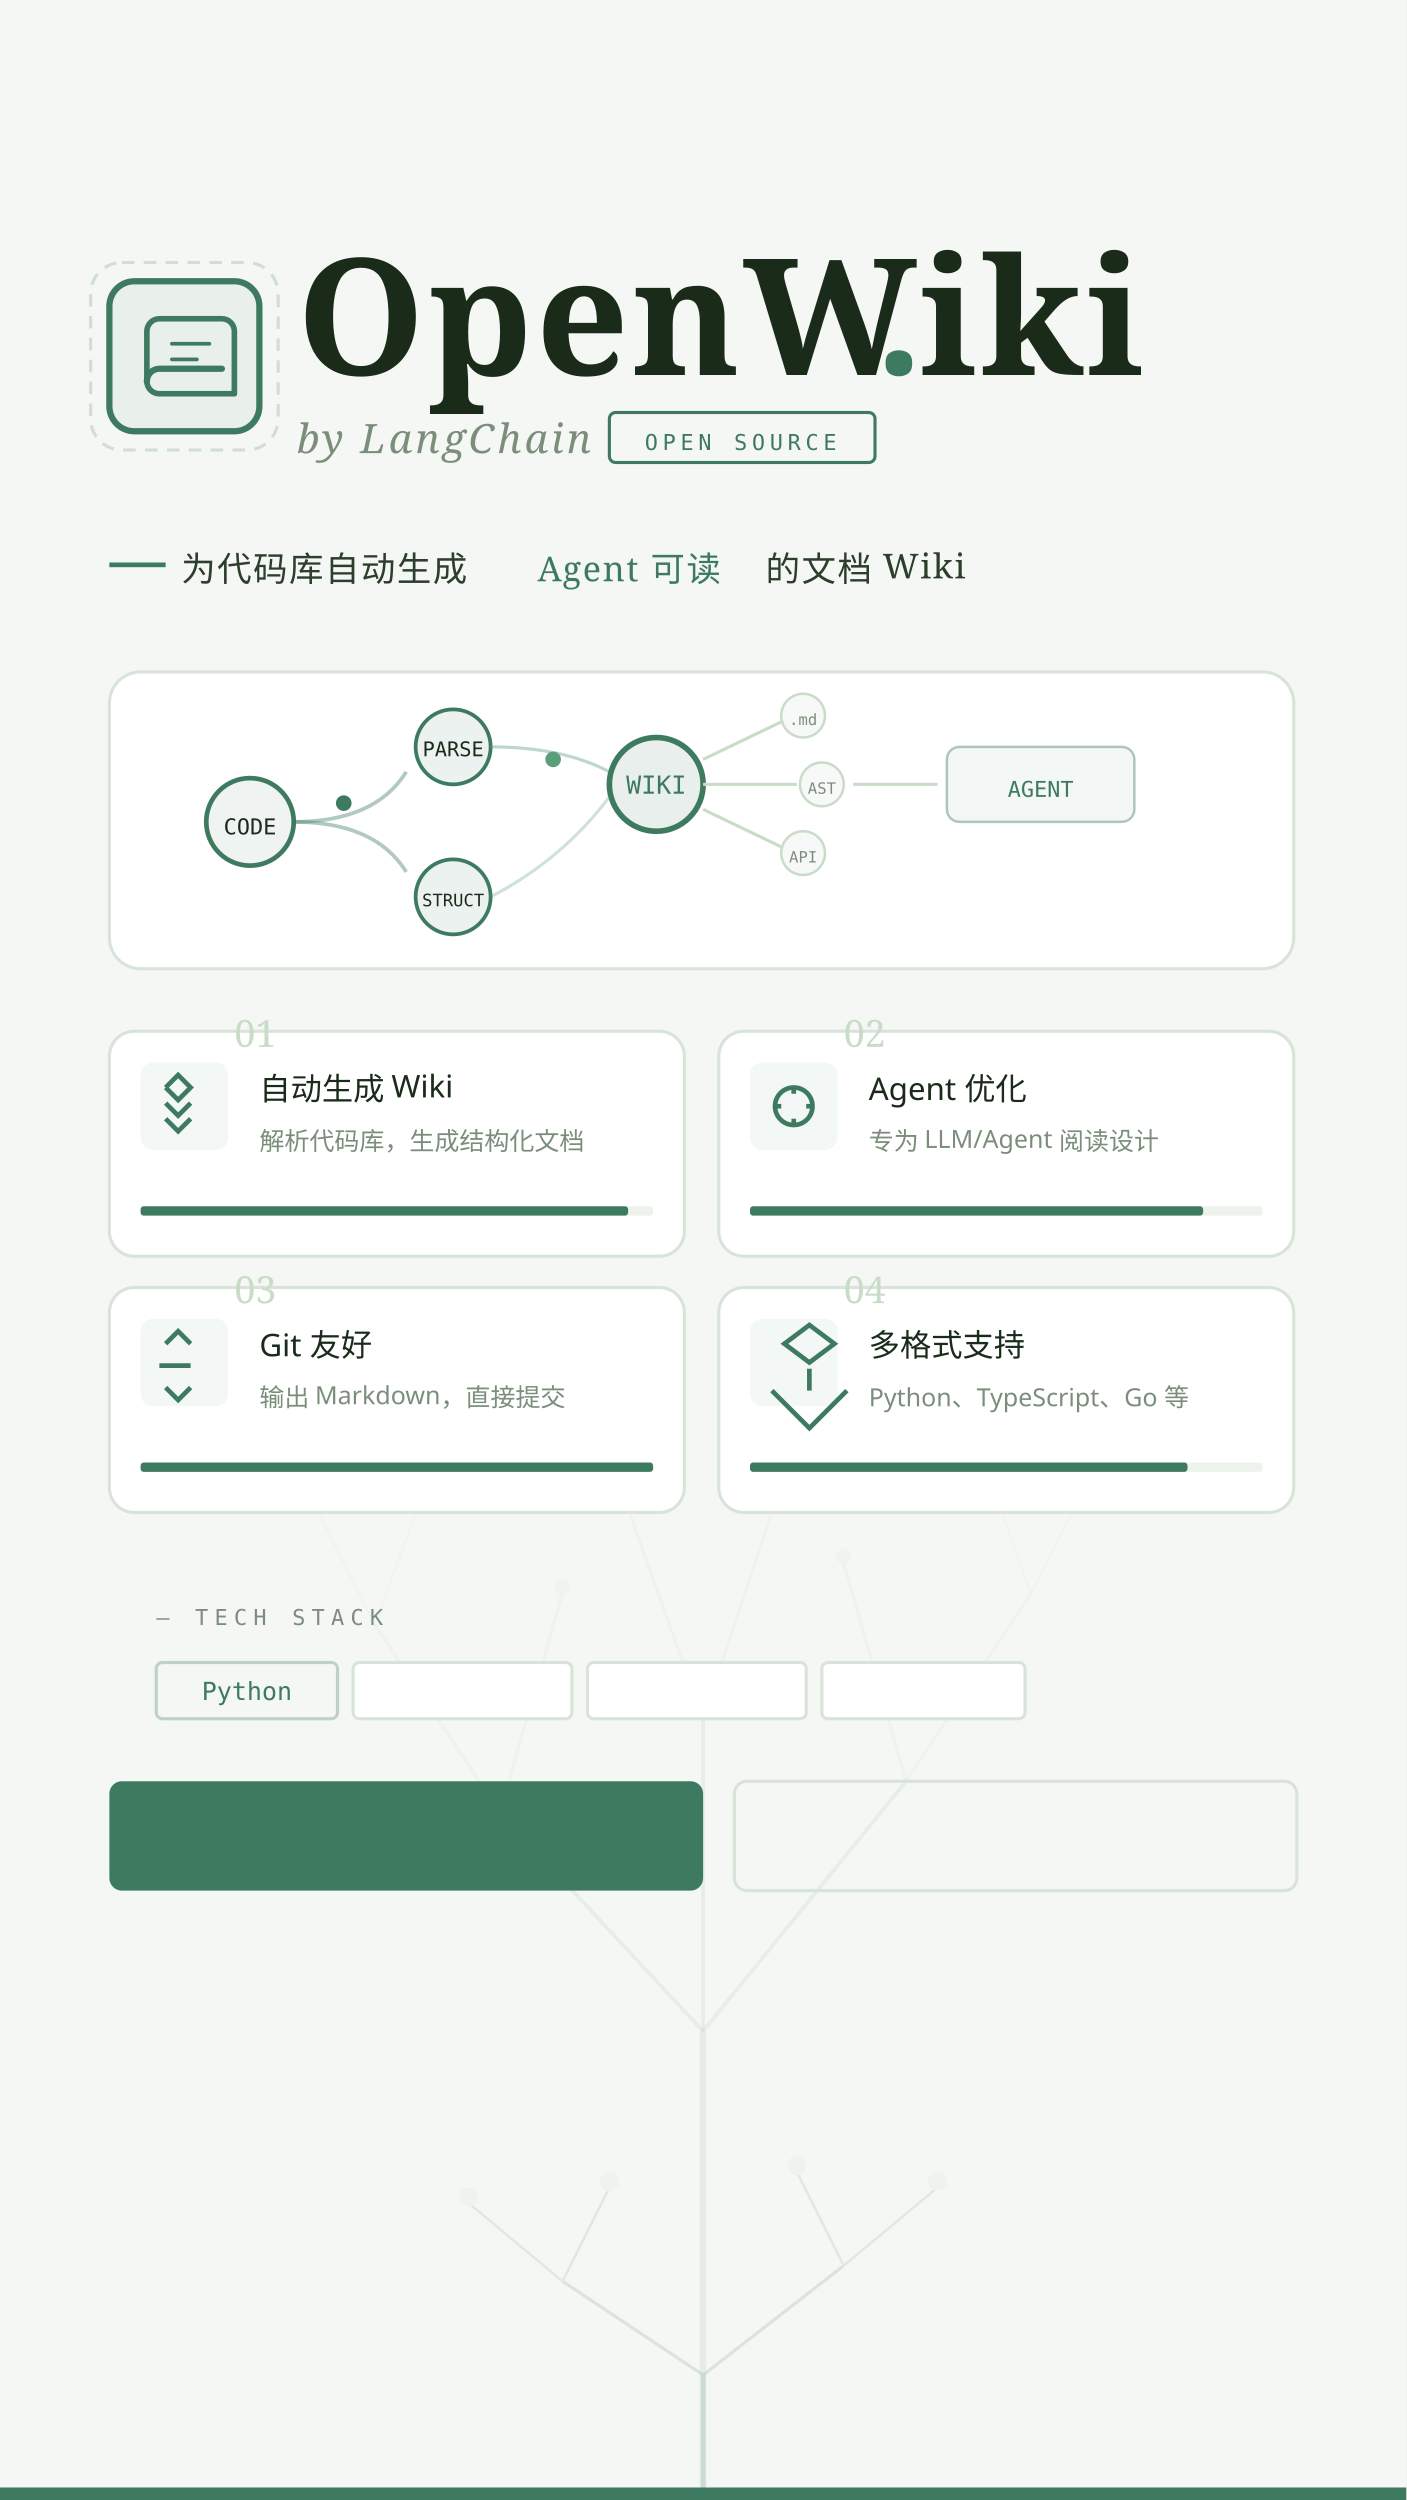
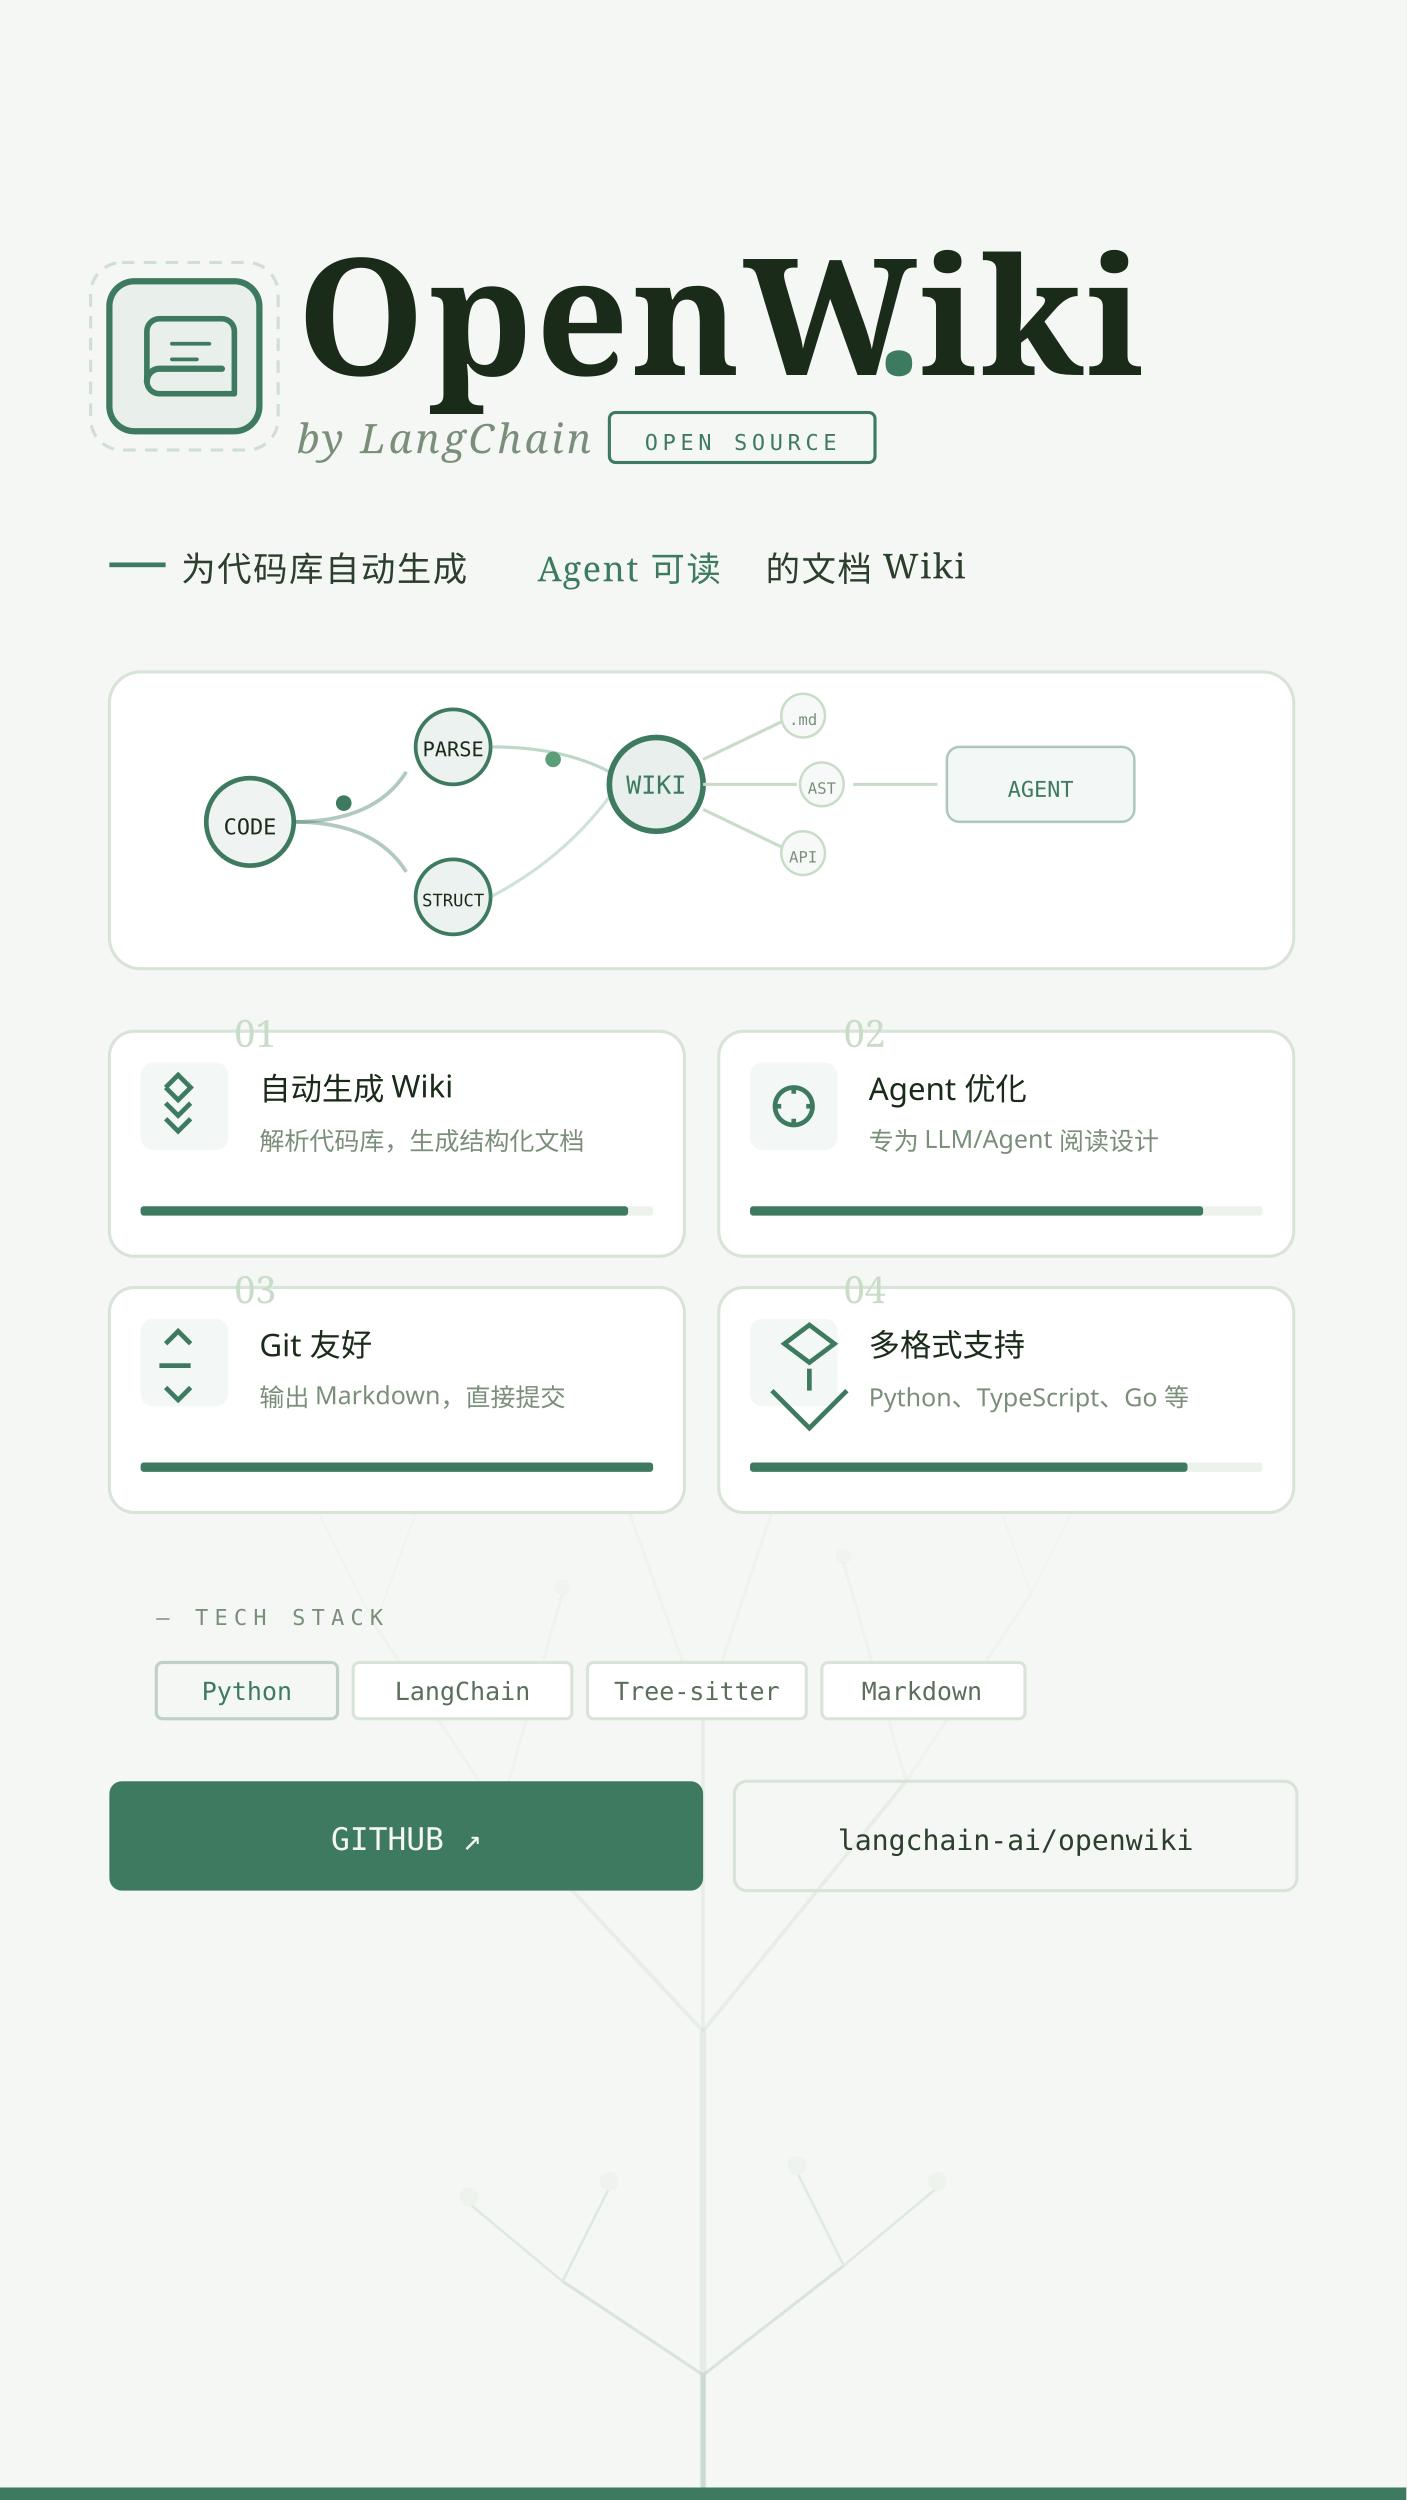
<svg xmlns="http://www.w3.org/2000/svg" width="450" height="800" viewBox="0 0 450 800">
  <rect width="450" height="800" fill="#F4F7F4" />
  <defs>
    <pattern id="treeBgPattern" x="0" y="0" width="450" height="800" patternUnits="userSpaceOnUse">
      <line x1="225" y1="800" x2="225" y2="650" stroke="#C2D4C2" stroke-width="2" stroke-opacity=".3" />
      <line x1="225" y1="650" x2="160" y2="580" stroke="#C2D4C2" stroke-width="1.2" stroke-opacity=".25" />
      <line x1="225" y1="650" x2="290" y2="570" stroke="#C2D4C2" stroke-width="1.2" stroke-opacity=".25" />
      <line x1="225" y1="650" x2="225" y2="550" stroke="#C2D4C2" stroke-width="1.2" stroke-opacity=".25" />
      <line x1="160" y1="580" x2="120" y2="520" stroke="#D8E4D8" stroke-width="1" stroke-opacity=".2" />
      <line x1="160" y1="580" x2="180" y2="510" stroke="#D8E4D8" stroke-width="1" stroke-opacity=".2" />
      <line x1="290" y1="570" x2="330" y2="510" stroke="#D8E4D8" stroke-width="1" stroke-opacity=".2" />
      <line x1="290" y1="570" x2="270" y2="500" stroke="#D8E4D8" stroke-width="1" stroke-opacity=".2" />
      <line x1="225" y1="550" x2="200" y2="480" stroke="#D8E4D8" stroke-width="1" stroke-opacity=".2" />
      <line x1="225" y1="550" x2="250" y2="475" stroke="#D8E4D8" stroke-width="1" stroke-opacity=".2" />
      <line x1="120" y1="520" x2="95" y2="470" stroke="#D8E4D8" stroke-width=".6" stroke-opacity=".15" />
      <line x1="120" y1="520" x2="140" y2="465" stroke="#D8E4D8" stroke-width=".6" stroke-opacity=".15" />
      <line x1="330" y1="510" x2="355" y2="460" stroke="#D8E4D8" stroke-width=".6" stroke-opacity=".15" />
      <line x1="330" y1="510" x2="310" y2="455" stroke="#D8E4D8" stroke-width=".6" stroke-opacity=".15" />
      <circle cx="95" cy="468" r="3" fill="#C8DCC8" fill-opacity=".15" />
      <circle cx="140" cy="463" r="3" fill="#C8DCC8" fill-opacity=".15" />
      <circle cx="355" cy="458" r="3" fill="#C8DCC8" fill-opacity=".15" />
      <circle cx="180" cy="508" r="2.5" fill="#C8DCC8" fill-opacity=".12" />
      <circle cx="270" cy="498" r="2.5" fill="#C8DCC8" fill-opacity=".12" />
      <circle cx="200" cy="478" r="2" fill="#C8DCC8" fill-opacity=".1" />
      <circle cx="250" cy="473" r="2" fill="#C8DCC8" fill-opacity=".1" />
    </pattern>
  </defs>
  <rect width="450" height="800" fill="url(#treeBgPattern)" />
  <g transform="translate(35, 90)">
    <rect x="0" y="0" width="48" height="48" rx="8" fill="rgba(61,122,95,0.06)" stroke="#3D7A5F" stroke-width="2" />
    <rect x="-6" y="-6" width="60" height="60" rx="10" fill="none" stroke="#3D7A5F" stroke-opacity="0.2" stroke-width="1" stroke-dasharray="4,3" />
    <path d="M12 32 A4 4 0 0 1 16 28 L36 28" fill="none" stroke="#3D7A5F" stroke-width="2" stroke-linecap="round" />
    <path d="M16 12 L36 12 A4 4 0 0 1 40 16 L40 36 L16 36 A4 4 0 0 1 12 32 L12 16 A4 4 0 0 1 16 12" fill="none" stroke="#3D7A5F" stroke-width="1.8" stroke-linecap="round" stroke-linejoin="round" />
    <line x1="20" y1="20" x2="32" y2="20" stroke="#3D7A5F" stroke-width="1.2" stroke-linecap="round" />
    <line x1="20" y1="25" x2="28" y2="25" stroke="#3D7A5F" stroke-width="1.2" stroke-linecap="round" />
  </g>
  <text x="95" y="120" font-family="Georgia, serif" font-size="52" font-weight="600" fill="#1A2B1A" letter-spacing="1">OpenWiki</text>
  <text x="280" y="120" font-family="Georgia, serif" font-size="52" font-weight="600" fill="#3D7A5F">.</text>
  <text x="95" y="145" font-family="Georgia, serif" font-size="13" font-style="italic" fill="#7A8E7A" letter-spacing="1">by LangChain</text>
  <rect x="195" y="132" width="85" height="16" rx="2" fill="none" stroke="#3D7A5F" stroke-width="1" />
  <text x="237" y="144" font-family="monospace" font-size="7" fill="#3D7A5F" text-anchor="middle" letter-spacing="1.5">OPEN SOURCE</text>
  <rect x="35" y="180" width="18" height="1.5" fill="#3D7A5F" />
  <text x="58" y="186" font-family="Georgia, serif" font-size="11" fill="#2C3E2C" letter-spacing="0.5">为代码库自动生成</text>
  <text x="172" y="186" font-family="Georgia, serif" font-size="11" fill="#3D7A5F" font-weight="500" letter-spacing="0.5">Agent 可读</text>
  <text x="245" y="186" font-family="Georgia, serif" font-size="11" fill="#2C3E2C" letter-spacing="0.5">的文档 Wiki</text>
  <g transform="translate(35, 215)">
    <rect x="0" y="0" width="379" height="95" rx="10" fill="#FFFFFF" stroke="#D8E4D8" stroke-width="1" />
    <circle cx="45" cy="48" r="14" fill="rgba(61,122,95,0.08)" stroke="#3D7A5F" stroke-width="1.5" />
    <text x="45" y="52" font-family="monospace" font-size="7" fill="#1A2B1A" text-anchor="middle" font-weight="500">CODE</text>
    <path d="M59 48 Q85 48 95 32" stroke="#3D7A5F" stroke-width="1.2" stroke-opacity=".4" fill="none" />
    <circle cx="110" cy="24" r="12" fill="rgba(61,122,95,0.1)" stroke="#3D7A5F" stroke-width="1.2" />
    <text x="110" y="27" font-family="monospace" font-size="6.5" fill="#1A2B1A" text-anchor="middle">PARSE</text>
    <path d="M59 48 Q85 48 95 64" stroke="#3D7A5F" stroke-width="1.2" stroke-opacity=".4" fill="none" />
    <circle cx="110" cy="72" r="12" fill="rgba(61,122,95,0.1)" stroke="#3D7A5F" stroke-width="1.2" />
    <text x="110" y="75" font-family="monospace" font-size="5.5" fill="#1A2B1A" text-anchor="middle">STRUCT</text>
    <path d="M122 24 Q145 24 160 32" stroke="#5A9E7A" stroke-width="1" stroke-opacity=".4" fill="none" />
    <circle cx="175" cy="36" r="15" fill="rgba(61,122,95,0.12)" stroke="#3D7A5F" stroke-width="1.8" />
    <text x="175" y="39" font-family="monospace" font-size="8" fill="#3D7A5F" text-anchor="middle" font-weight="500">WIKI</text>
    <path d="M122 72 Q145 60 160 40" stroke="#5A9E7A" stroke-width="1" stroke-opacity=".3" fill="none" />
    <line x1="190" y1="28" x2="215" y2="16" stroke="#C8DCC8" stroke-width="1" />
    <circle cx="222" cy="14" r="7" fill="rgba(61,122,95,0.05)" stroke="#C8DCC8" stroke-width=".8" />
    <text x="222" y="17" font-family="monospace" font-size="5" fill="#7A8E7A" text-anchor="middle">.md</text>
    <line x1="190" y1="36" x2="220" y2="36" stroke="#C8DCC8" stroke-width="1" />
    <circle cx="228" cy="36" r="7" fill="rgba(61,122,95,0.05)" stroke="#C8DCC8" stroke-width=".8" />
    <text x="228" y="39" font-family="monospace" font-size="5" fill="#7A8E7A" text-anchor="middle">AST</text>
    <line x1="190" y1="44" x2="215" y2="56" stroke="#C8DCC8" stroke-width="1" />
    <circle cx="222" cy="58" r="7" fill="rgba(61,122,95,0.05)" stroke="#C8DCC8" stroke-width=".8" />
    <text x="222" y="61" font-family="monospace" font-size="5" fill="#7A8E7A" text-anchor="middle">API</text>
    <line x1="238" y1="36" x2="265" y2="36" stroke="#C8DCC8" stroke-width="1" />
    <rect x="268" y="24" width="60" height="24" rx="4" fill="rgba(61,122,95,0.06)" stroke="#3D7A5F" stroke-width=".8" stroke-opacity=".4" />
    <text x="298" y="40" font-family="monospace" font-size="7" fill="#3D7A5F" text-anchor="middle">AGENT</text>
    <circle cx="75" cy="42" r="2.5" fill="#3D7A5F">
      <animate attributeName="opacity" values=".8;.3;.8" dur="2s" repeatCount="indefinite" />
    </circle>
    <circle cx="142" cy="28" r="2.5" fill="#5A9E7A">
      <animate attributeName="opacity" values=".8;.3;.8" dur="2s" repeatCount="indefinite" begin=".5s" />
    </circle>
  </g>
  <g transform="translate(35, 330)">
    <rect x="0" y="0" width="184" height="72" rx="8" fill="#FFFFFF" stroke="#D8E4D8" stroke-width="1" />
    <rect x="10" y="10" width="28" height="28" rx="4" fill="rgba(61,122,95,0.06)" />
    <path d="M18 18 L22 14 L26 18 L22 22 L18 18 M18 28 L22 32 L26 28 M18 23 L22 27 L26 23" fill="none" stroke="#3D7A5F" stroke-width="1.5" />
    <text x="40" y="5" font-family="Georgia, serif" font-size="12" fill="#C8DCC8">01</text>
    <text x="48" y="22" font-family="sans-serif" font-size="10" fill="#1A2B1A" font-weight="500">自动生成 Wiki</text>
    <text x="48" y="38" font-family="sans-serif" font-size="8" fill="#7A8E7A">解析代码库，生成结构化文档</text>
    <rect x="10" y="56" width="164" height="3" rx="1" fill="#EDF2ED" />
    <rect x="10" y="56" width="156" height="3" rx="1" fill="#3D7A5F" />
    <rect x="195" y="0" width="184" height="72" rx="8" fill="#FFFFFF" stroke="#D8E4D8" stroke-width="1" />
    <rect x="205" y="10" width="28" height="28" rx="4" fill="rgba(61,122,95,0.06)" />
    <circle cx="219" cy="24" r="6" fill="none" stroke="#3D7A5F" stroke-width="1.5" />
    <path d="M219 18 L219 20 M219 28 L219 30 M213 24 L215 24 M223 24 L225 24" stroke="#3D7A5F" stroke-width="1.5" />
    <text x="235" y="5" font-family="Georgia, serif" font-size="12" fill="#C8DCC8">02</text>
    <text x="243" y="22" font-family="sans-serif" font-size="10" fill="#1A2B1A" font-weight="500">Agent 优化</text>
    <text x="243" y="38" font-family="sans-serif" font-size="8" fill="#7A8E7A">专为 LLM/Agent 阅读设计</text>
    <rect x="205" y="56" width="164" height="3" rx="1" fill="#EDF2ED" />
    <rect x="205" y="56" width="145" height="3" rx="1" fill="#3D7A5F" />
    <rect x="0" y="82" width="184" height="72" rx="8" fill="#FFFFFF" stroke="#D8E4D8" stroke-width="1" />
    <rect x="10" y="92" width="28" height="28" rx="4" fill="rgba(61,122,95,0.06)" />
    <path d="M18 100 L22 96 L26 100 M18 114 L22 118 L26 114 M16 107 L26 107" fill="none" stroke="#3D7A5F" stroke-width="1.5" />
    <text x="40" y="87" font-family="Georgia, serif" font-size="12" fill="#C8DCC8">03</text>
    <text x="48" y="104" font-family="sans-serif" font-size="10" fill="#1A2B1A" font-weight="500">Git 友好</text>
    <text x="48" y="120" font-family="sans-serif" font-size="8" fill="#7A8E7A">输出 Markdown，直接提交</text>
    <rect x="10" y="138" width="164" height="3" rx="1" fill="#EDF2ED" />
    <rect x="10" y="138" width="164" height="3" rx="1" fill="#3D7A5F" />
    <rect x="195" y="82" width="184" height="72" rx="8" fill="#FFFFFF" stroke="#D8E4D8" stroke-width="1" />
    <rect x="205" y="92" width="28" height="28" rx="4" fill="rgba(61,122,95,0.06)" />
    <path d="M216 100 L224 94 L232 100 L224 106 Z M224 108 L224 115 M212 115 L224 127 L236 115" fill="none" stroke="#3D7A5F" stroke-width="1.5" />
    <text x="235" y="87" font-family="Georgia, serif" font-size="12" fill="#C8DCC8">04</text>
    <text x="243" y="104" font-family="sans-serif" font-size="10" fill="#1A2B1A" font-weight="500">多格式支持</text>
    <text x="243" y="120" font-family="sans-serif" font-size="8" fill="#7A8E7A">Python、TypeScript、Go 等</text>
    <rect x="205" y="138" width="164" height="3" rx="1" fill="#EDF2ED" />
    <rect x="205" y="138" width="140" height="3" rx="1" fill="#3D7A5F" />
  </g>
  <text x="50" y="520" font-family="monospace" font-size="7" fill="#7A8E7A" letter-spacing="2">— TECH STACK</text>
  <rect x="50" y="532" width="58" height="18" rx="2" fill="none" stroke="#3D7A5F" stroke-opacity="0.3" />
  <text x="79" y="544" font-family="monospace" font-size="8" fill="#3D7A5F" text-anchor="middle">Python</text>
  <rect x="113" y="532" width="70" height="18" rx="2" fill="#FFFFFF" stroke="#D8E4D8" stroke-width="1" />
+   <text x="148" y="544" font-family="monospace" font-size="8" fill="#5A6E5A" text-anchor="middle">LangChain</text>
  <rect x="188" y="532" width="70" height="18" rx="2" fill="#FFFFFF" stroke="#D8E4D8" stroke-width="1" />
+   <text x="223" y="544" font-family="monospace" font-size="8" fill="#5A6E5A" text-anchor="middle">Tree-sitter</text>
  <rect x="263" y="532" width="65" height="18" rx="2" fill="#FFFFFF" stroke="#D8E4D8" stroke-width="1" />
+   <text x="295" y="544" font-family="monospace" font-size="8" fill="#5A6E5A" text-anchor="middle">Markdown</text>
  <rect x="35" y="570" width="190" height="35" rx="4" fill="#3D7A5F" />
+   <text x="130" y="592" font-family="monospace" font-size="10" fill="#F4F7F4" text-anchor="middle" font-weight="500">GITHUB ↗</text>
  <rect x="235" y="570" width="180" height="35" rx="4" fill="none" stroke="#D8E4D8" stroke-width="1" />
+   <text x="325" y="592" font-family="monospace" font-size="9" fill="#2C3E2C" text-anchor="middle">langchain-ai/openwiki</text>
  <g transform="translate(0, 620)" opacity="0.15">
    <line x1="225" y1="180" x2="225" y2="140" stroke="#3D7A5F" stroke-width="1.5" />
    <line x1="225" y1="140" x2="180" y2="110" stroke="#3D7A5F" stroke-width="1" />
    <line x1="225" y1="140" x2="270" y2="105" stroke="#3D7A5F" stroke-width="1" />
    <line x1="180" y1="110" x2="150" y2="85" stroke="#5A9E7A" stroke-width=".8" />
    <line x1="180" y1="110" x2="195" y2="80" stroke="#5A9E7A" stroke-width=".8" />
    <line x1="270" y1="105" x2="300" y2="80" stroke="#5A9E7A" stroke-width=".8" />
    <line x1="270" y1="105" x2="255" y2="75" stroke="#5A9E7A" stroke-width=".8" />
    <circle cx="150" cy="83" r="3" fill="#C8DCC8" />
    <circle cx="195" cy="78" r="3" fill="#C8DCC8" />
    <circle cx="300" cy="78" r="3" fill="#C8DCC8" />
    <circle cx="255" cy="73" r="3" fill="#C8DCC8" />
  </g>
  <rect x="0" y="796" width="450" height="4" fill="#3D7A5F" />
</svg>
